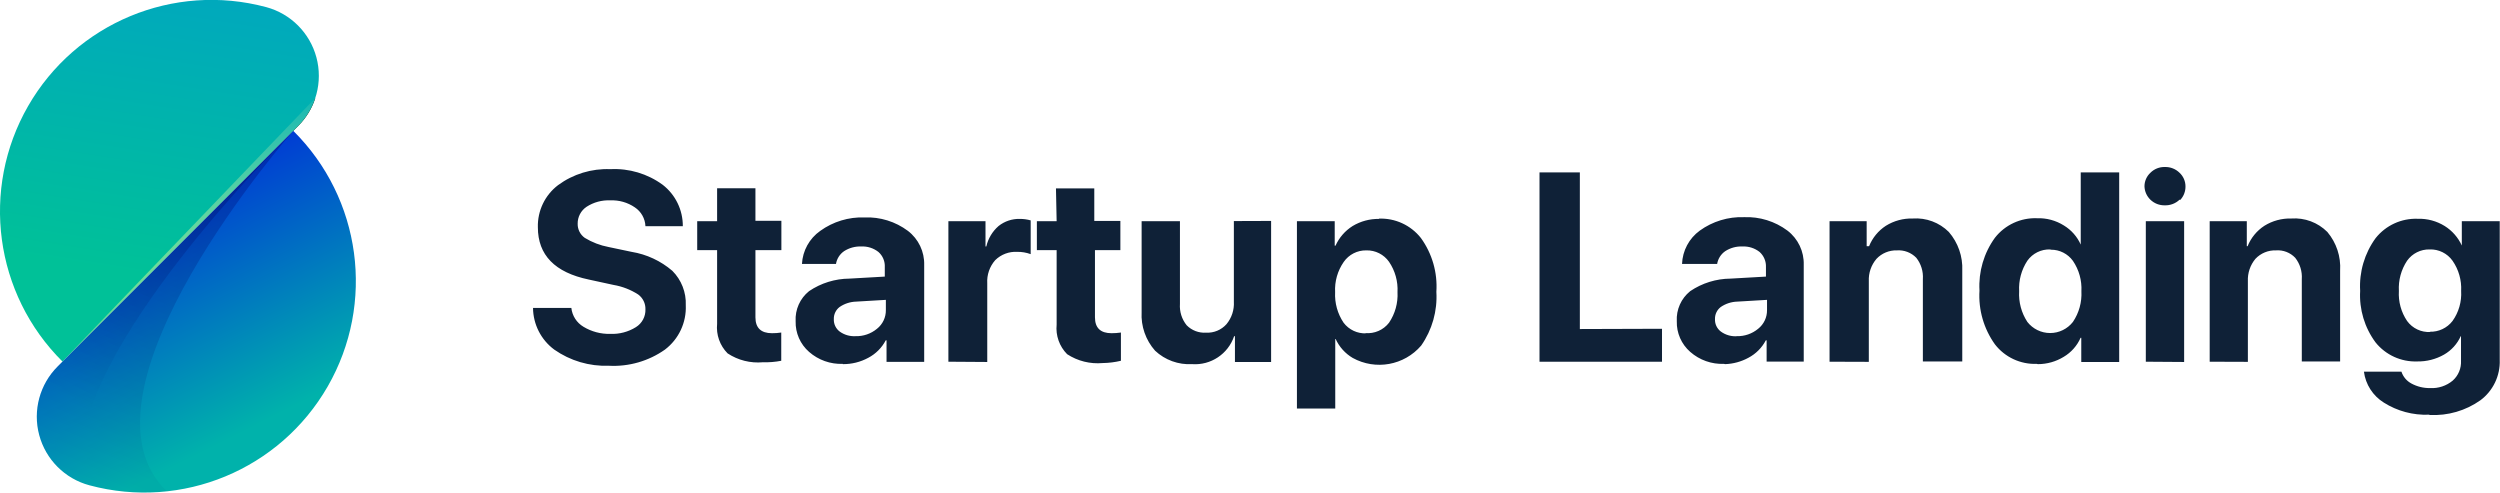
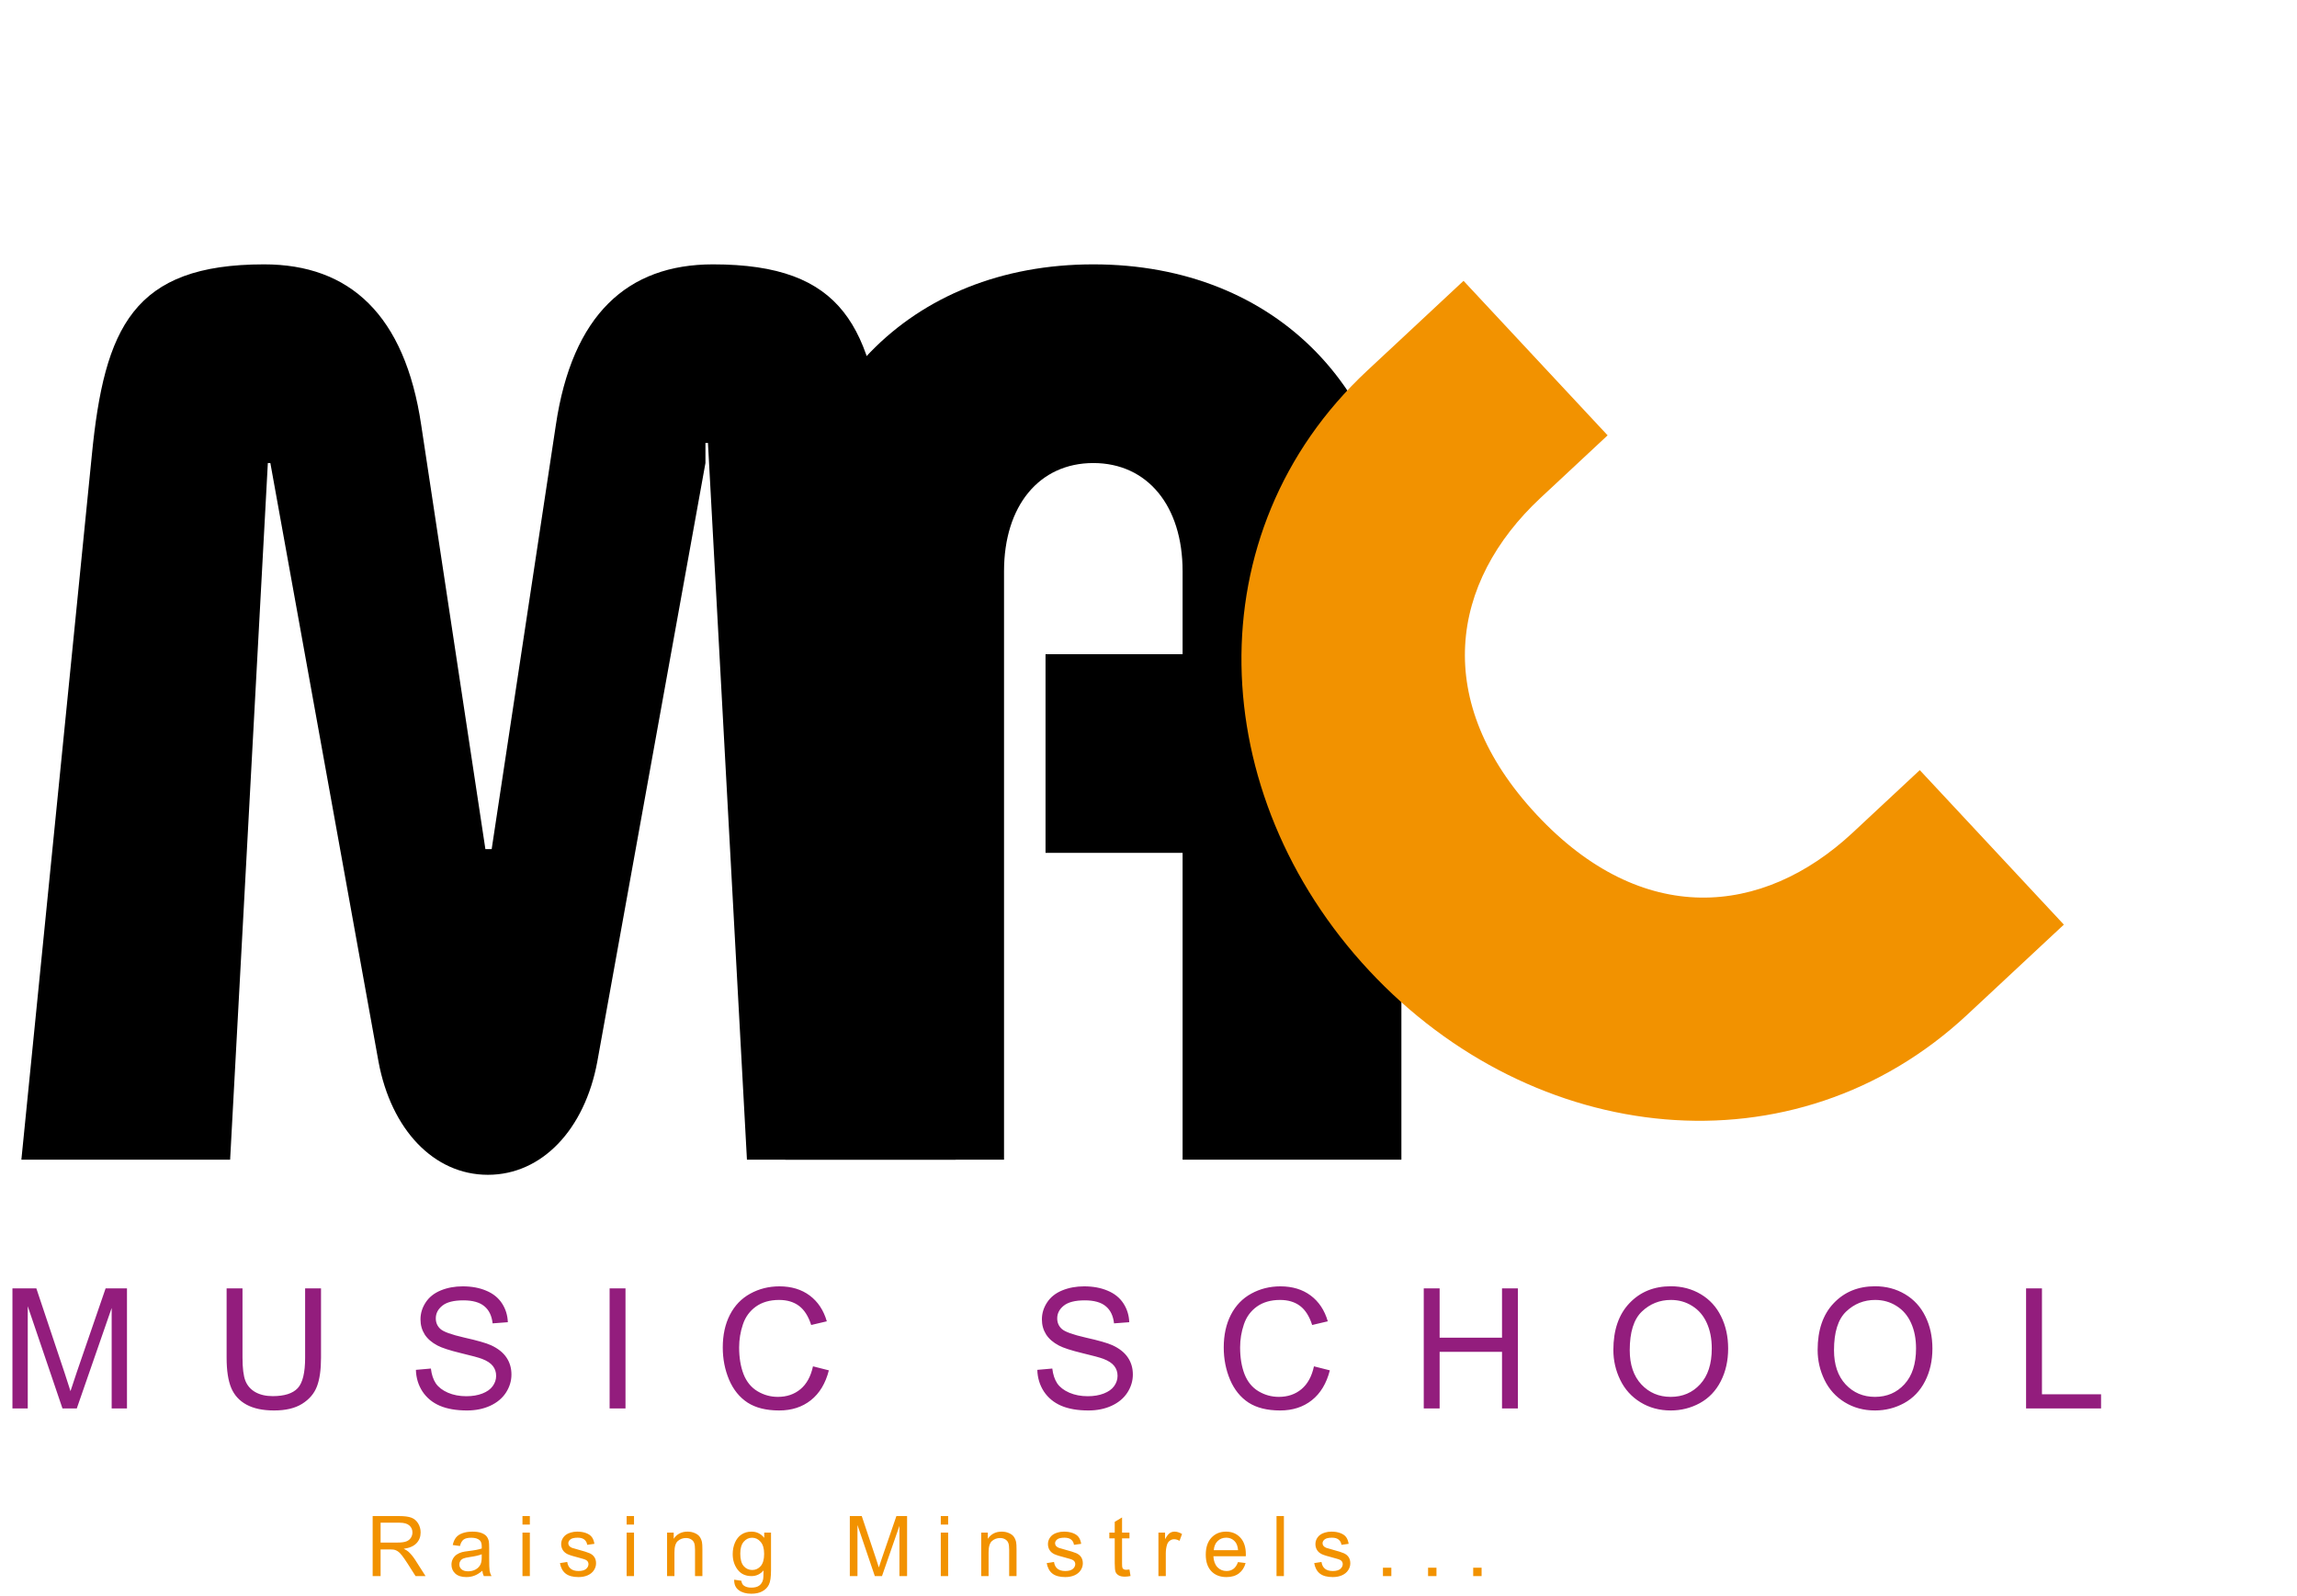
- <svg xmlns="http://www.w3.org/2000/svg" xmlns:xlink="http://www.w3.org/1999/xlink" viewBox="0 0 185.92 36.62" width="185.92" height="36.62">
-   <defs>
-     <style>.cls-1{isolation:isolate;}.cls-2{fill:#0f2137;}.cls-3{fill:url(#linear-gradient);}.cls-4{fill:url(#linear-gradient-2);}.cls-5,.cls-6{mix-blend-mode:multiply;}.cls-5{fill:url(#linear-gradient-3);}.cls-7{fill:url(#linear-gradient-4);}.cls-8{fill:url(#linear-gradient-5);}.cls-9{mix-blend-mode:screen;fill:url(#radial-gradient);}</style>
-     <linearGradient id="linear-gradient" x1="16.08" y1="-16.52" x2="10.26" y2="20.44" gradientUnits="userSpaceOnUse">
-       <stop offset="0" stop-color="#0096d9" />
-       <stop offset="1" stop-color="#00c198" />
-     </linearGradient>
-     <linearGradient id="linear-gradient-2" x1="8.95" y1="13.48" x2="18.28" y2="32.02" gradientUnits="userSpaceOnUse">
-       <stop offset="0" stop-color="#002dd9" />
-       <stop offset="1" stop-color="#00b2ab" />
-     </linearGradient>
-     <linearGradient id="linear-gradient-3" x1="23.33" y1="-3.39" x2="5.66" y2="37.65" gradientUnits="userSpaceOnUse">
-       <stop offset="0" stop-color="#3482c0" />
-       <stop offset="0.45" stop-color="#96bede" />
-       <stop offset="0.83" stop-color="#e1edf6" />
-       <stop offset="1" stop-color="#fff" />
-     </linearGradient>
-     <linearGradient id="linear-gradient-4" x1="21.64" y1="1.42" x2="6.63" y2="30.44" xlink:href="#linear-gradient-3" />
-     <linearGradient id="linear-gradient-5" x1="25.15" y1="3.24" x2="10.14" y2="32.25" gradientUnits="userSpaceOnUse">
-       <stop offset="0" stop-color="#569fa1" />
-       <stop offset="0.36" stop-color="#97c4c5" />
-       <stop offset="0.8" stop-color="#e2eeef" />
-       <stop offset="1" stop-color="#fff" />
-     </linearGradient>
-     <radialGradient id="radial-gradient" cx="21.16" cy="32.05" r="27.25" gradientUnits="userSpaceOnUse">
-       <stop offset="0" stop-color="#ff0" />
-       <stop offset="1" />
-     </radialGradient>
-   </defs>
-   <g class="cls-1">
-     <g id="Layer_2" data-name="Layer 2">
-       <g id="Layer_1-2" data-name="Layer 1">
-         <path class="cls-2" d="M39.64,22.9h2.85a1.86,1.86,0,0,0,.9,1.4,3.67,3.67,0,0,0,2,.53,3.33,3.33,0,0,0,1.9-.5A1.5,1.5,0,0,0,48,23a1.32,1.32,0,0,0-.54-1.1,4.91,4.91,0,0,0-1.83-.71l-1.84-.4Q40,20,40,16.9a3.81,3.81,0,0,1,1.5-3.13,6.14,6.14,0,0,1,3.89-1.19,6.07,6.07,0,0,1,3.89,1.16,3.86,3.86,0,0,1,1.5,3.08H48a1.77,1.77,0,0,0-.79-1.4,3,3,0,0,0-1.82-.52,3,3,0,0,0-1.77.48,1.49,1.49,0,0,0-.66,1.26,1.25,1.25,0,0,0,.53,1.05,5.29,5.29,0,0,0,1.77.68l1.71.36A6.18,6.18,0,0,1,50,20.14a3.42,3.42,0,0,1,1,2.56A3.93,3.93,0,0,1,49.45,26a6.63,6.63,0,0,1-4.17,1.2A6.65,6.65,0,0,1,41.22,26,3.9,3.9,0,0,1,39.64,22.9ZM53.33,14h2.85v2.42h1.93V18.6H56.18v5c0,.78.41,1.18,1.23,1.18a4.44,4.44,0,0,0,.69-.05v2.1a6.12,6.12,0,0,1-1.36.11,4.1,4.1,0,0,1-2.63-.66,2.74,2.74,0,0,1-.78-2.2V18.6H51.85V16.45h1.48ZM63.62,25a2.39,2.39,0,0,0,1.6-.55,1.74,1.74,0,0,0,.66-1.39v-.76l-2.2.13a2.3,2.3,0,0,0-1.24.4,1.09,1.09,0,0,0-.43.9,1.1,1.1,0,0,0,.44.93A1.83,1.83,0,0,0,63.62,25Zm-.94,2.06a3.6,3.6,0,0,1-2.51-.89,2.92,2.92,0,0,1-1-2.28,2.68,2.68,0,0,1,1-2.24,5.43,5.43,0,0,1,3-.93l2.63-.15v-.7a1.4,1.4,0,0,0-.47-1.13,1.91,1.91,0,0,0-1.28-.41,2.2,2.2,0,0,0-1.28.35,1.44,1.44,0,0,0-.6.95H59.64A3.21,3.21,0,0,1,61,17.17a5.31,5.31,0,0,1,3.29-1,5.05,5.05,0,0,1,3.23,1,3.09,3.09,0,0,1,1.21,2.54v7.2H65.93V25.31h-.06a3.08,3.08,0,0,1-1.3,1.3A3.89,3.89,0,0,1,62.68,27.08Zm7.85-.16V16.45h2.76v1.88h.06a2.86,2.86,0,0,1,.91-1.52,2.43,2.43,0,0,1,1.58-.53,2.88,2.88,0,0,1,.81.11V18.9a2.79,2.79,0,0,0-1-.17,2.16,2.16,0,0,0-1.64.62,2.39,2.39,0,0,0-.59,1.72v5.85Zm8-12.89h2.85v2.42h1.94V18.6H81.43v5c0,.78.41,1.18,1.23,1.18a4.68,4.68,0,0,0,.7-.05v2.1A6.24,6.24,0,0,1,82,27a4.15,4.15,0,0,1-2.64-.66,2.74,2.74,0,0,1-.78-2.2V18.6H77.11V16.45h1.47Zm16,2.42V26.92H91.84V25h-.06a3.07,3.07,0,0,1-3.13,2.08,3.71,3.71,0,0,1-2.75-1,4,4,0,0,1-1-2.87V16.45h2.85V22.6a2.28,2.28,0,0,0,.5,1.59,1.86,1.86,0,0,0,1.45.55,1.9,1.9,0,0,0,1.51-.63,2.4,2.4,0,0,0,.55-1.67v-6Zm8-.17a3.79,3.79,0,0,1,3.14,1.44,6.14,6.14,0,0,1,1.15,4,6.33,6.33,0,0,1-1.13,4,4.1,4.1,0,0,1-5.09.92,3.15,3.15,0,0,1-1.27-1.41H99.3v5.17H96.45V16.45h2.81v1.82h.06a3.35,3.35,0,0,1,1.27-1.46A3.7,3.7,0,0,1,102.56,16.28Zm-1,8.51A2,2,0,0,0,103.3,24a3.71,3.71,0,0,0,.63-2.27,3.67,3.67,0,0,0-.63-2.26,2,2,0,0,0-1.69-.85,2,2,0,0,0-1.68.86,3.6,3.6,0,0,0-.64,2.25A3.73,3.73,0,0,0,99.92,24,2,2,0,0,0,101.61,24.79Zm22.07-.32v2.45h-9.11V12.82h3V24.47Zm5.55.55a2.39,2.39,0,0,0,1.6-.55,1.74,1.74,0,0,0,.66-1.39v-.76l-2.2.13a2.3,2.3,0,0,0-1.24.4,1.09,1.09,0,0,0-.43.9,1.1,1.1,0,0,0,.44.93A1.83,1.83,0,0,0,129.23,25Zm-.94,2.06a3.59,3.59,0,0,1-2.51-.89,2.92,2.92,0,0,1-1-2.28,2.68,2.68,0,0,1,1-2.24,5.43,5.43,0,0,1,3-.93l2.63-.15v-.7a1.43,1.43,0,0,0-.47-1.13,1.91,1.91,0,0,0-1.28-.41,2.18,2.18,0,0,0-1.28.35,1.44,1.44,0,0,0-.6.95h-2.61a3.21,3.21,0,0,1,1.32-2.48,5.31,5.31,0,0,1,3.29-1,5.07,5.07,0,0,1,3.23,1,3.09,3.09,0,0,1,1.21,2.54v7.2h-2.76V25.31h-.06a3.08,3.08,0,0,1-1.3,1.3A3.89,3.89,0,0,1,128.29,27.08Zm7.85-.16V16.45h2.76v1.86H139a3.26,3.26,0,0,1,1.25-1.52,3.6,3.6,0,0,1,2-.54,3.46,3.46,0,0,1,2.68,1,4.12,4.12,0,0,1,1,2.88v6.75H143V20.76a2.31,2.31,0,0,0-.49-1.59,1.83,1.83,0,0,0-1.44-.55,2,2,0,0,0-1.52.63,2.39,2.39,0,0,0-.57,1.66v6Zm15.41.16a3.75,3.75,0,0,1-3.11-1.45,6.21,6.21,0,0,1-1.15-4,6.11,6.11,0,0,1,1.15-3.93,3.79,3.79,0,0,1,3.13-1.45,3.53,3.53,0,0,1,2,.54,3.17,3.17,0,0,1,1.25,1.42h0V12.82h2.86v14.1h-2.82v-1.8h-.05a3.09,3.09,0,0,1-1.26,1.42A3.67,3.67,0,0,1,151.55,27.08Zm1-8.51a2,2,0,0,0-1.7.84,3.75,3.75,0,0,0-.61,2.27,3.76,3.76,0,0,0,.61,2.28,2.15,2.15,0,0,0,3.39,0,3.72,3.72,0,0,0,.63-2.28,3.67,3.67,0,0,0-.63-2.26A2,2,0,0,0,152.52,18.57Zm7.11,8.35V16.45h2.85V26.92Zm2.51-12.05a1.52,1.52,0,0,1-1.09.42,1.49,1.49,0,0,1-1.08-.42,1.44,1.44,0,0,1-.44-1,1.38,1.38,0,0,1,.44-1,1.46,1.46,0,0,1,1.08-.43,1.49,1.49,0,0,1,1.09.43,1.38,1.38,0,0,1,.44,1A1.44,1.44,0,0,1,162.14,14.87Zm2.24,12.05V16.45h2.76v1.86h.06a3.26,3.26,0,0,1,1.25-1.52,3.6,3.6,0,0,1,2-.54,3.44,3.44,0,0,1,2.68,1,4.07,4.07,0,0,1,.95,2.88v6.75h-2.85V20.76a2.31,2.31,0,0,0-.49-1.59,1.79,1.79,0,0,0-1.43-.55,2,2,0,0,0-1.53.63,2.43,2.43,0,0,0-.56,1.66v6Zm16.36-2.23a2.05,2.05,0,0,0,1.7-.8,3.48,3.48,0,0,0,.64-2.23,3.6,3.6,0,0,0-.64-2.25,2,2,0,0,0-1.7-.84,2,2,0,0,0-1.68.84,3.69,3.69,0,0,0-.61,2.25,3.6,3.6,0,0,0,.61,2.23A2,2,0,0,0,180.74,24.69Zm-.05,6.17a5.84,5.84,0,0,1-3.36-.9,3.19,3.19,0,0,1-1.48-2.3h2.79a1.54,1.54,0,0,0,.74.88,2.8,2.8,0,0,0,1.39.34,2.41,2.41,0,0,0,1.69-.56,1.85,1.85,0,0,0,.61-1.47V25H183a3,3,0,0,1-1.24,1.37,3.89,3.89,0,0,1-2,.51,3.8,3.8,0,0,1-3.09-1.41,5.88,5.88,0,0,1-1.15-3.84,6.06,6.06,0,0,1,1.15-3.92,3.82,3.82,0,0,1,3.14-1.44,3.59,3.59,0,0,1,2,.54,3.37,3.37,0,0,1,1.27,1.45h0V16.45h2.82V26.77a3.58,3.58,0,0,1-1.44,3A6,6,0,0,1,180.69,30.86Z" />
-         <g id="Logo">
-           <path class="cls-3" d="M19.8.53A15.73,15.73,0,0,0,4.65,26.89h0L22.17,9.37A5.29,5.29,0,0,0,19.8.53Z" />
-           <path class="cls-4" d="M6.65,36.09A15.73,15.73,0,0,0,21.81,9.73h0L4.29,27.25A5.28,5.28,0,0,0,6.65,36.09Z" />
-           <path class="cls-5" d="M21.81,9.73,4.29,27.25a5.28,5.28,0,0,0,2.36,8.84,15.72,15.72,0,0,0,5.75.44c-7.68-7.39,9.41-26.8,9.41-26.8Z" />
-           <g class="cls-6">
-             <path class="cls-7" d="M6.33,36c-2.49-7.7,12.45-23.21,15.09-25.87L4.29,27.25A5.28,5.28,0,0,0,6.33,36Z" />
-             <path class="cls-8" d="M21.75,9.79l.06-.06h0Z" />
-           </g>
-           <path class="cls-9" d="M23.45,7.29,4.64,26.88h0L22.17,9.37A5.14,5.14,0,0,0,23.45,7.29Z" />
-         </g>
-       </g>
-     </g>
-   </g>
+ <svg xmlns="http://www.w3.org/2000/svg" width="822" height="571" viewBox="0 0 822 571" fill="none">
+   <path d="M82.35 415L95.85 165.7H96.75L135.45 379.9C139.95 404.2 155.25 420.4 174.6 420.4C193.95 420.4 209.25 404.2 213.75 379.9L252.45 165.7V158.5H253.35L267.3 415H342L316.8 163C312.3 117.1 301.95 94.6 255.15 94.6C224.55 94.6 204.75 112.6 198.9 152.2L175.95 303.85H173.7L150.75 152.2C144.9 112.6 125.1 94.6 94.5 94.6C47.7 94.6 37.35 117.1 32.85 163L7.65 415H82.35Z" fill="black" />
+   <path d="M359.3 415V204.4C359.3 181 371.9 165.7 391.25 165.7C410.6 165.7 423.2 181 423.2 204.4V234.1H374.15V305.2H423.2V415H501.5V208C501.5 140.5 456.95 94.6 391.25 94.6C325.55 94.6 281 140.5 281 208V415H359.3Z" fill="black" />
+   <path d="M4.453 504V461.051H13.008L23.174 491.461C24.111 494.293 24.795 496.412 25.225 497.818C25.713 496.256 26.475 493.961 27.51 490.934L37.793 461.051H45.44V504H39.961V468.053L27.48 504H22.354L9.932 467.438V504H4.453ZM109.193 461.051H114.877V485.865C114.877 490.182 114.388 493.609 113.412 496.148C112.435 498.688 110.668 500.758 108.109 502.359C105.57 503.941 102.23 504.732 98.09 504.732C94.066 504.732 90.775 504.039 88.216 502.652C85.658 501.266 83.832 499.264 82.738 496.646C81.644 494.01 81.097 490.416 81.097 485.865V461.051H86.781V485.836C86.781 489.566 87.123 492.32 87.806 494.098C88.509 495.855 89.701 497.213 91.38 498.17C93.08 499.127 95.15 499.605 97.591 499.605C101.771 499.605 104.75 498.658 106.527 496.764C108.304 494.869 109.193 491.227 109.193 485.836V461.051ZM148.835 490.201L154.196 489.732C154.45 491.881 155.036 493.648 155.954 495.035C156.892 496.402 158.337 497.516 160.29 498.375C162.243 499.215 164.441 499.635 166.882 499.635C169.05 499.635 170.964 499.312 172.624 498.668C174.284 498.023 175.515 497.145 176.316 496.031C177.136 494.898 177.546 493.668 177.546 492.34C177.546 490.992 177.155 489.82 176.374 488.824C175.593 487.809 174.304 486.959 172.507 486.275C171.355 485.826 168.806 485.133 164.861 484.195C160.915 483.238 158.152 482.34 156.57 481.5C154.519 480.426 152.986 479.098 151.97 477.516C150.974 475.914 150.476 474.127 150.476 472.154C150.476 469.986 151.091 467.965 152.321 466.09C153.552 464.195 155.349 462.76 157.712 461.783C160.075 460.807 162.702 460.318 165.593 460.318C168.777 460.318 171.579 460.836 174.001 461.871C176.443 462.887 178.318 464.391 179.626 466.383C180.935 468.375 181.638 470.631 181.736 473.15L176.286 473.561C175.993 470.846 174.997 468.795 173.298 467.408C171.618 466.021 169.128 465.328 165.827 465.328C162.39 465.328 159.88 465.963 158.298 467.232C156.736 468.482 155.954 469.996 155.954 471.773C155.954 473.316 156.511 474.586 157.624 475.582C158.718 476.578 161.57 477.604 166.179 478.658C170.808 479.693 173.982 480.602 175.7 481.383C178.2 482.535 180.046 484 181.238 485.777C182.429 487.535 183.025 489.566 183.025 491.871C183.025 494.156 182.37 496.314 181.062 498.346C179.753 500.357 177.868 501.93 175.407 503.062C172.966 504.176 170.212 504.732 167.146 504.732C163.259 504.732 159.997 504.166 157.361 503.033C154.743 501.9 152.683 500.201 151.179 497.936C149.695 495.65 148.913 493.072 148.835 490.201ZM218.155 504V461.051H223.839V504H218.155ZM290.932 488.941L296.616 490.377C295.424 495.045 293.276 498.609 290.17 501.07C287.084 503.512 283.305 504.732 278.832 504.732C274.204 504.732 270.434 503.795 267.524 501.92C264.633 500.025 262.426 497.291 260.903 493.717C259.399 490.143 258.647 486.305 258.647 482.203C258.647 477.73 259.496 473.834 261.196 470.514C262.914 467.174 265.346 464.645 268.491 462.926C271.655 461.188 275.131 460.318 278.92 460.318C283.217 460.318 286.83 461.412 289.76 463.6C292.69 465.787 294.731 468.863 295.883 472.828L290.288 474.146C289.291 471.021 287.846 468.746 285.952 467.32C284.057 465.895 281.674 465.182 278.803 465.182C275.502 465.182 272.739 465.973 270.512 467.555C268.305 469.137 266.752 471.266 265.854 473.941C264.955 476.598 264.506 479.342 264.506 482.174C264.506 485.826 265.034 489.02 266.088 491.754C267.163 494.469 268.823 496.5 271.069 497.848C273.315 499.195 275.746 499.869 278.364 499.869C281.547 499.869 284.243 498.951 286.45 497.115C288.657 495.279 290.151 492.555 290.932 488.941ZM371.212 490.201L376.574 489.732C376.828 491.881 377.414 493.648 378.332 495.035C379.269 496.402 380.714 497.516 382.668 498.375C384.621 499.215 386.818 499.635 389.259 499.635C391.427 499.635 393.341 499.312 395.002 498.668C396.662 498.023 397.892 497.145 398.693 496.031C399.513 494.898 399.923 493.668 399.923 492.34C399.923 490.992 399.533 489.82 398.752 488.824C397.97 487.809 396.681 486.959 394.884 486.275C393.732 485.826 391.183 485.133 387.238 484.195C383.293 483.238 380.529 482.34 378.947 481.5C376.896 480.426 375.363 479.098 374.347 477.516C373.351 475.914 372.853 474.127 372.853 472.154C372.853 469.986 373.468 467.965 374.699 466.09C375.929 464.195 377.726 462.76 380.089 461.783C382.453 460.807 385.08 460.318 387.97 460.318C391.154 460.318 393.957 460.836 396.379 461.871C398.82 462.887 400.695 464.391 402.004 466.383C403.312 468.375 404.015 470.631 404.113 473.15L398.664 473.561C398.371 470.846 397.375 468.795 395.675 467.408C393.996 466.021 391.505 465.328 388.205 465.328C384.767 465.328 382.257 465.963 380.675 467.232C379.113 468.482 378.332 469.996 378.332 471.773C378.332 473.316 378.888 474.586 380.002 475.582C381.095 476.578 383.947 477.604 388.556 478.658C393.185 479.693 396.359 480.602 398.078 481.383C400.578 482.535 402.423 484 403.615 485.777C404.806 487.535 405.402 489.566 405.402 491.871C405.402 494.156 404.748 496.314 403.439 498.346C402.13 500.357 400.246 501.93 397.785 503.062C395.343 504.176 392.589 504.732 389.523 504.732C385.636 504.732 382.375 504.166 379.738 503.033C377.121 501.9 375.06 500.201 373.556 497.936C372.072 495.65 371.291 493.072 371.212 490.201ZM470.21 488.941L475.894 490.377C474.702 495.045 472.554 498.609 469.448 501.07C466.362 503.512 462.583 504.732 458.111 504.732C453.482 504.732 449.712 503.795 446.802 501.92C443.911 500.025 441.704 497.291 440.181 493.717C438.677 490.143 437.925 486.305 437.925 482.203C437.925 477.73 438.775 473.834 440.474 470.514C442.193 467.174 444.624 464.645 447.769 462.926C450.933 461.188 454.409 460.318 458.198 460.318C462.495 460.318 466.109 461.412 469.038 463.6C471.968 465.787 474.009 468.863 475.161 472.828L469.566 474.146C468.57 471.021 467.124 468.746 465.23 467.32C463.335 465.895 460.952 465.182 458.081 465.182C454.78 465.182 452.017 465.973 449.79 467.555C447.583 469.137 446.03 471.266 445.132 473.941C444.234 476.598 443.784 479.342 443.784 482.174C443.784 485.826 444.312 489.02 445.366 491.754C446.441 494.469 448.101 496.5 450.347 497.848C452.593 499.195 455.025 499.869 457.642 499.869C460.825 499.869 463.521 498.951 465.728 497.115C467.935 495.279 469.429 492.555 470.21 488.941ZM509.501 504V461.051H515.184V478.688H537.509V461.051H543.192V504H537.509V483.756H515.184V504H509.501ZM577.356 483.082C577.356 475.953 579.27 470.377 583.098 466.354C586.926 462.311 591.868 460.289 597.922 460.289C601.887 460.289 605.461 461.236 608.645 463.131C611.828 465.025 614.25 467.672 615.911 471.07C617.59 474.449 618.43 478.287 618.43 482.584C618.43 486.939 617.551 490.836 615.793 494.273C614.036 497.711 611.545 500.318 608.323 502.096C605.1 503.854 601.623 504.732 597.893 504.732C593.85 504.732 590.237 503.756 587.053 501.803C583.87 499.85 581.457 497.184 579.817 493.805C578.176 490.426 577.356 486.852 577.356 483.082ZM583.215 483.17C583.215 488.346 584.602 492.428 587.375 495.416C590.168 498.385 593.664 499.869 597.864 499.869C602.141 499.869 605.657 498.365 608.411 495.357C611.184 492.35 612.571 488.082 612.571 482.555C612.571 479.059 611.975 476.012 610.784 473.414C609.612 470.797 607.883 468.775 605.598 467.35C603.332 465.904 600.784 465.182 597.952 465.182C593.928 465.182 590.461 466.568 587.551 469.342C584.661 472.096 583.215 476.705 583.215 483.17ZM650.455 483.082C650.455 475.953 652.369 470.377 656.197 466.354C660.025 462.311 664.967 460.289 671.021 460.289C674.986 460.289 678.561 461.236 681.744 463.131C684.928 465.025 687.35 467.672 689.01 471.07C690.689 474.449 691.529 478.287 691.529 482.584C691.529 486.939 690.65 490.836 688.893 494.273C687.135 497.711 684.645 500.318 681.422 502.096C678.199 503.854 674.723 504.732 670.992 504.732C666.949 504.732 663.336 503.756 660.152 501.803C656.969 499.85 654.557 497.184 652.916 493.805C651.275 490.426 650.455 486.852 650.455 483.082ZM656.314 483.17C656.314 488.346 657.701 492.428 660.475 495.416C663.268 498.385 666.764 499.869 670.963 499.869C675.24 499.869 678.756 498.365 681.51 495.357C684.283 492.35 685.67 488.082 685.67 482.555C685.67 479.059 685.074 476.012 683.883 473.414C682.711 470.797 680.982 468.775 678.697 467.35C676.432 465.904 673.883 465.182 671.051 465.182C667.027 465.182 663.561 466.568 660.65 469.342C657.76 472.096 656.314 476.705 656.314 483.17ZM725.048 504V461.051H730.732V498.932H751.884V504H725.048Z" fill="#931D7D" />
+   <path d="M133.358 564V542.525H142.88C144.794 542.525 146.249 542.721 147.245 543.111C148.241 543.492 149.037 544.171 149.633 545.147C150.229 546.124 150.526 547.203 150.526 548.385C150.526 549.908 150.033 551.192 149.047 552.237C148.061 553.282 146.537 553.946 144.477 554.229C145.229 554.591 145.8 554.947 146.19 555.299C147.021 556.061 147.807 557.013 148.549 558.155L152.284 564H148.71L145.868 559.532C145.038 558.243 144.354 557.257 143.817 556.573C143.28 555.89 142.797 555.411 142.367 555.138C141.947 554.864 141.518 554.674 141.078 554.566C140.756 554.498 140.229 554.464 139.496 554.464H136.2V564H133.358ZM136.2 552.003H142.309C143.607 552.003 144.623 551.871 145.355 551.607C146.088 551.334 146.645 550.904 147.025 550.318C147.406 549.723 147.597 549.078 147.597 548.385C147.597 547.369 147.226 546.534 146.483 545.88C145.751 545.226 144.589 544.898 142.997 544.898H136.2V552.003ZM172.609 562.081C171.632 562.911 170.69 563.497 169.781 563.839C168.883 564.181 167.916 564.352 166.881 564.352C165.172 564.352 163.859 563.937 162.941 563.106C162.023 562.267 161.564 561.197 161.564 559.898C161.564 559.137 161.735 558.443 162.076 557.818C162.428 557.184 162.882 556.676 163.439 556.295C164.005 555.914 164.64 555.626 165.343 555.431C165.861 555.294 166.642 555.162 167.687 555.035C169.816 554.781 171.383 554.479 172.389 554.127C172.399 553.766 172.404 553.536 172.404 553.438C172.404 552.364 172.154 551.607 171.656 551.168C170.983 550.572 169.982 550.274 168.654 550.274C167.413 550.274 166.495 550.494 165.9 550.934C165.314 551.363 164.879 552.13 164.596 553.233L162.018 552.882C162.252 551.778 162.638 550.89 163.175 550.216C163.712 549.532 164.488 549.01 165.504 548.648C166.52 548.277 167.696 548.092 169.034 548.092C170.362 548.092 171.442 548.248 172.272 548.561C173.102 548.873 173.712 549.269 174.103 549.747C174.493 550.216 174.767 550.812 174.923 551.534C175.011 551.983 175.055 552.794 175.055 553.966V557.481C175.055 559.933 175.109 561.485 175.216 562.14C175.333 562.784 175.558 563.404 175.89 564H173.136C172.862 563.453 172.687 562.813 172.609 562.081ZM172.389 556.192C171.432 556.583 169.996 556.915 168.082 557.188C166.998 557.345 166.232 557.521 165.782 557.716C165.333 557.911 164.987 558.199 164.742 558.58C164.498 558.951 164.376 559.366 164.376 559.825C164.376 560.528 164.64 561.114 165.167 561.583C165.704 562.052 166.486 562.286 167.511 562.286C168.527 562.286 169.43 562.066 170.221 561.627C171.012 561.178 171.593 560.567 171.964 559.796C172.247 559.2 172.389 558.321 172.389 557.159V556.192ZM186.971 545.558V542.525H189.608V545.558H186.971ZM186.971 564V548.443H189.608V564H186.971ZM200.381 559.356L202.989 558.946C203.135 559.991 203.541 560.792 204.205 561.349C204.879 561.905 205.816 562.184 207.017 562.184C208.228 562.184 209.127 561.939 209.713 561.451C210.298 560.953 210.591 560.372 210.591 559.708C210.591 559.112 210.333 558.644 209.815 558.302C209.454 558.067 208.555 557.77 207.12 557.408C205.186 556.92 203.843 556.5 203.091 556.148C202.349 555.787 201.783 555.294 201.392 554.669C201.011 554.034 200.821 553.336 200.821 552.574C200.821 551.881 200.977 551.241 201.29 550.655C201.612 550.06 202.046 549.566 202.593 549.176C203.004 548.873 203.56 548.619 204.263 548.414C204.976 548.199 205.738 548.092 206.548 548.092C207.769 548.092 208.838 548.268 209.756 548.619C210.684 548.971 211.368 549.449 211.807 550.055C212.247 550.65 212.549 551.451 212.715 552.457L210.137 552.809C210.02 552.008 209.678 551.383 209.112 550.934C208.555 550.484 207.764 550.26 206.739 550.26C205.528 550.26 204.664 550.46 204.146 550.86C203.629 551.261 203.37 551.729 203.37 552.267C203.37 552.608 203.477 552.916 203.692 553.189C203.907 553.473 204.244 553.707 204.703 553.893C204.966 553.99 205.743 554.215 207.032 554.566C208.897 555.064 210.196 555.475 210.928 555.797C211.671 556.109 212.252 556.568 212.671 557.174C213.091 557.779 213.301 558.531 213.301 559.43C213.301 560.309 213.043 561.139 212.525 561.92C212.017 562.691 211.28 563.292 210.313 563.722C209.346 564.142 208.253 564.352 207.032 564.352C205.01 564.352 203.467 563.932 202.403 563.092C201.348 562.252 200.674 561.007 200.381 559.356ZM224.251 545.558V542.525H226.887V545.558H224.251ZM224.251 564V548.443H226.887V564H224.251ZM238.716 564V548.443H241.089V550.655C242.231 548.946 243.882 548.092 246.04 548.092C246.978 548.092 247.837 548.263 248.618 548.604C249.409 548.937 250 549.376 250.391 549.923C250.781 550.47 251.055 551.119 251.211 551.871C251.309 552.359 251.357 553.214 251.357 554.435V564H248.721V554.537C248.721 553.463 248.618 552.662 248.413 552.135C248.208 551.598 247.842 551.173 247.314 550.86C246.797 550.538 246.187 550.377 245.483 550.377C244.36 550.377 243.389 550.733 242.568 551.446C241.758 552.159 241.353 553.512 241.353 555.504V564H238.716ZM262.732 565.289L265.295 565.67C265.403 566.461 265.7 567.037 266.189 567.398C266.843 567.887 267.737 568.131 268.869 568.131C270.09 568.131 271.032 567.887 271.696 567.398C272.361 566.91 272.81 566.227 273.044 565.348C273.181 564.811 273.244 563.683 273.235 561.964C272.082 563.321 270.647 564 268.928 564C266.789 564 265.134 563.229 263.962 561.686C262.79 560.143 262.204 558.292 262.204 556.134C262.204 554.649 262.473 553.282 263.01 552.032C263.547 550.772 264.323 549.801 265.339 549.117C266.364 548.434 267.566 548.092 268.943 548.092C270.779 548.092 272.292 548.834 273.484 550.318V548.443H275.915V561.891C275.915 564.312 275.666 566.026 275.168 567.032C274.68 568.048 273.899 568.849 272.824 569.435C271.76 570.021 270.446 570.313 268.884 570.313C267.029 570.313 265.529 569.894 264.387 569.054C263.244 568.224 262.693 566.969 262.732 565.289ZM264.914 555.943C264.914 557.984 265.32 559.474 266.13 560.411C266.941 561.349 267.956 561.817 269.177 561.817C270.388 561.817 271.404 561.354 272.224 560.426C273.044 559.488 273.454 558.023 273.454 556.031C273.454 554.127 273.029 552.691 272.18 551.725C271.34 550.758 270.324 550.274 269.133 550.274C267.961 550.274 266.965 550.753 266.145 551.71C265.324 552.657 264.914 554.068 264.914 555.943ZM304.113 564V542.525H308.39L313.473 557.73C313.942 559.146 314.284 560.206 314.499 560.909C314.743 560.128 315.124 558.98 315.641 557.467L320.783 542.525H324.606V564H321.867V546.026L315.627 564H313.063L306.852 545.719V564H304.113ZM336.669 545.558V542.525H339.305V545.558H336.669ZM336.669 564V548.443H339.305V564H336.669ZM351.134 564V548.443H353.507V550.655C354.649 548.946 356.3 548.092 358.458 548.092C359.396 548.092 360.255 548.263 361.036 548.604C361.827 548.937 362.418 549.376 362.809 549.923C363.199 550.47 363.473 551.119 363.629 551.871C363.727 552.359 363.775 553.214 363.775 554.435V564H361.139V554.537C361.139 553.463 361.036 552.662 360.831 552.135C360.626 551.598 360.26 551.173 359.732 550.86C359.215 550.538 358.604 550.377 357.901 550.377C356.778 550.377 355.807 550.733 354.986 551.446C354.176 552.159 353.771 553.512 353.771 555.504V564H351.134ZM374.578 559.356L377.186 558.946C377.332 559.991 377.738 560.792 378.402 561.349C379.075 561.905 380.013 562.184 381.214 562.184C382.425 562.184 383.323 561.939 383.909 561.451C384.495 560.953 384.788 560.372 384.788 559.708C384.788 559.112 384.529 558.644 384.012 558.302C383.651 558.067 382.752 557.77 381.317 557.408C379.383 556.92 378.04 556.5 377.288 556.148C376.546 555.787 375.98 555.294 375.589 554.669C375.208 554.034 375.018 553.336 375.018 552.574C375.018 551.881 375.174 551.241 375.487 550.655C375.809 550.06 376.243 549.566 376.79 549.176C377.2 548.873 377.757 548.619 378.46 548.414C379.173 548.199 379.935 548.092 380.745 548.092C381.966 548.092 383.035 548.268 383.953 548.619C384.881 548.971 385.565 549.449 386.004 550.055C386.444 550.65 386.746 551.451 386.912 552.457L384.334 552.809C384.217 552.008 383.875 551.383 383.309 550.934C382.752 550.484 381.961 550.26 380.936 550.26C379.725 550.26 378.861 550.46 378.343 550.86C377.825 551.261 377.567 551.729 377.567 552.267C377.567 552.608 377.674 552.916 377.889 553.189C378.104 553.473 378.441 553.707 378.9 553.893C379.163 553.99 379.94 554.215 381.229 554.566C383.094 555.064 384.393 555.475 385.125 555.797C385.867 556.109 386.448 556.568 386.868 557.174C387.288 557.779 387.498 558.531 387.498 559.43C387.498 560.309 387.239 561.139 386.722 561.92C386.214 562.691 385.477 563.292 384.51 563.722C383.543 564.142 382.449 564.352 381.229 564.352C379.207 564.352 377.664 563.932 376.6 563.092C375.545 562.252 374.871 561.007 374.578 559.356ZM404.19 561.642L404.571 563.971C403.829 564.127 403.164 564.205 402.579 564.205C401.621 564.205 400.879 564.054 400.352 563.751C399.825 563.448 399.454 563.053 399.239 562.564C399.024 562.066 398.916 561.026 398.916 559.444V550.494H396.983V548.443H398.916V544.591L401.538 543.009V548.443H404.19V550.494H401.538V559.591C401.538 560.343 401.582 560.826 401.67 561.041C401.768 561.256 401.919 561.427 402.124 561.554C402.339 561.681 402.642 561.744 403.033 561.744C403.326 561.744 403.711 561.71 404.19 561.642ZM414.553 564V548.443H416.926V550.802C417.532 549.698 418.088 548.971 418.596 548.619C419.114 548.268 419.68 548.092 420.296 548.092C421.184 548.092 422.087 548.375 423.005 548.941L422.097 551.388C421.453 551.007 420.808 550.816 420.164 550.816C419.587 550.816 419.07 550.992 418.611 551.344C418.152 551.686 417.825 552.164 417.629 552.779C417.337 553.717 417.19 554.742 417.19 555.855V564H414.553ZM443.022 558.99L445.747 559.327C445.317 560.919 444.521 562.154 443.359 563.033C442.197 563.912 440.713 564.352 438.906 564.352C436.631 564.352 434.824 563.653 433.486 562.257C432.158 560.851 431.494 558.883 431.494 556.354C431.494 553.736 432.168 551.705 433.515 550.26C434.863 548.814 436.611 548.092 438.76 548.092C440.84 548.092 442.539 548.8 443.857 550.216C445.176 551.632 445.835 553.624 445.835 556.192C445.835 556.349 445.83 556.583 445.82 556.896H434.219C434.316 558.604 434.8 559.913 435.669 560.821C436.538 561.729 437.622 562.184 438.921 562.184C439.888 562.184 440.713 561.93 441.396 561.422C442.08 560.914 442.622 560.104 443.022 558.99ZM434.365 554.728H443.052C442.934 553.419 442.602 552.438 442.055 551.783C441.216 550.768 440.127 550.26 438.789 550.26C437.578 550.26 436.557 550.665 435.727 551.476C434.907 552.286 434.453 553.37 434.365 554.728ZM456.813 564V542.525H459.45V564H456.813ZM470.297 559.356L472.904 558.946C473.051 559.991 473.456 560.792 474.12 561.349C474.794 561.905 475.732 562.184 476.933 562.184C478.144 562.184 479.042 561.939 479.628 561.451C480.214 560.953 480.507 560.372 480.507 559.708C480.507 559.112 480.248 558.644 479.731 558.302C479.369 558.067 478.471 557.77 477.035 557.408C475.102 556.92 473.759 556.5 473.007 556.148C472.265 555.787 471.698 555.294 471.308 554.669C470.927 554.034 470.737 553.336 470.737 552.574C470.737 551.881 470.893 551.241 471.205 550.655C471.528 550.06 471.962 549.566 472.509 549.176C472.919 548.873 473.476 548.619 474.179 548.414C474.892 548.199 475.654 548.092 476.464 548.092C477.685 548.092 478.754 548.268 479.672 548.619C480.6 548.971 481.283 549.449 481.723 550.055C482.162 550.65 482.465 551.451 482.631 552.457L480.053 552.809C479.936 552.008 479.594 551.383 479.028 550.934C478.471 550.484 477.68 550.26 476.654 550.26C475.444 550.26 474.579 550.46 474.062 550.86C473.544 551.261 473.285 551.729 473.285 552.267C473.285 552.608 473.393 552.916 473.608 553.189C473.822 553.473 474.159 553.707 474.618 553.893C474.882 553.99 475.658 554.215 476.947 554.566C478.813 555.064 480.112 555.475 480.844 555.797C481.586 556.109 482.167 556.568 482.587 557.174C483.007 557.779 483.217 558.531 483.217 559.43C483.217 560.309 482.958 561.139 482.441 561.92C481.933 562.691 481.195 563.292 480.229 563.722C479.262 564.142 478.168 564.352 476.947 564.352C474.926 564.352 473.383 563.932 472.319 563.092C471.264 562.252 470.59 561.007 470.297 559.356ZM494.899 564V560.997H497.902V564H494.899ZM511.048 564V560.997H514.051V564H511.048ZM527.198 564V560.997H530.201V564H527.198Z" fill="#F29200" />
+   <path d="M523.738 100.497L489.182 132.721C427.309 190.418 431.041 284.156 489.965 347.345C548.89 410.534 642.139 420.795 704.011 363.098L738.568 330.873L687.009 275.583L662.984 297.987C630.731 328.063 587.612 331.97 549.863 291.489C512.115 251.009 519.02 208.267 551.273 178.191L575.298 155.787L523.738 100.497Z" fill="#F29200" />
</svg>
